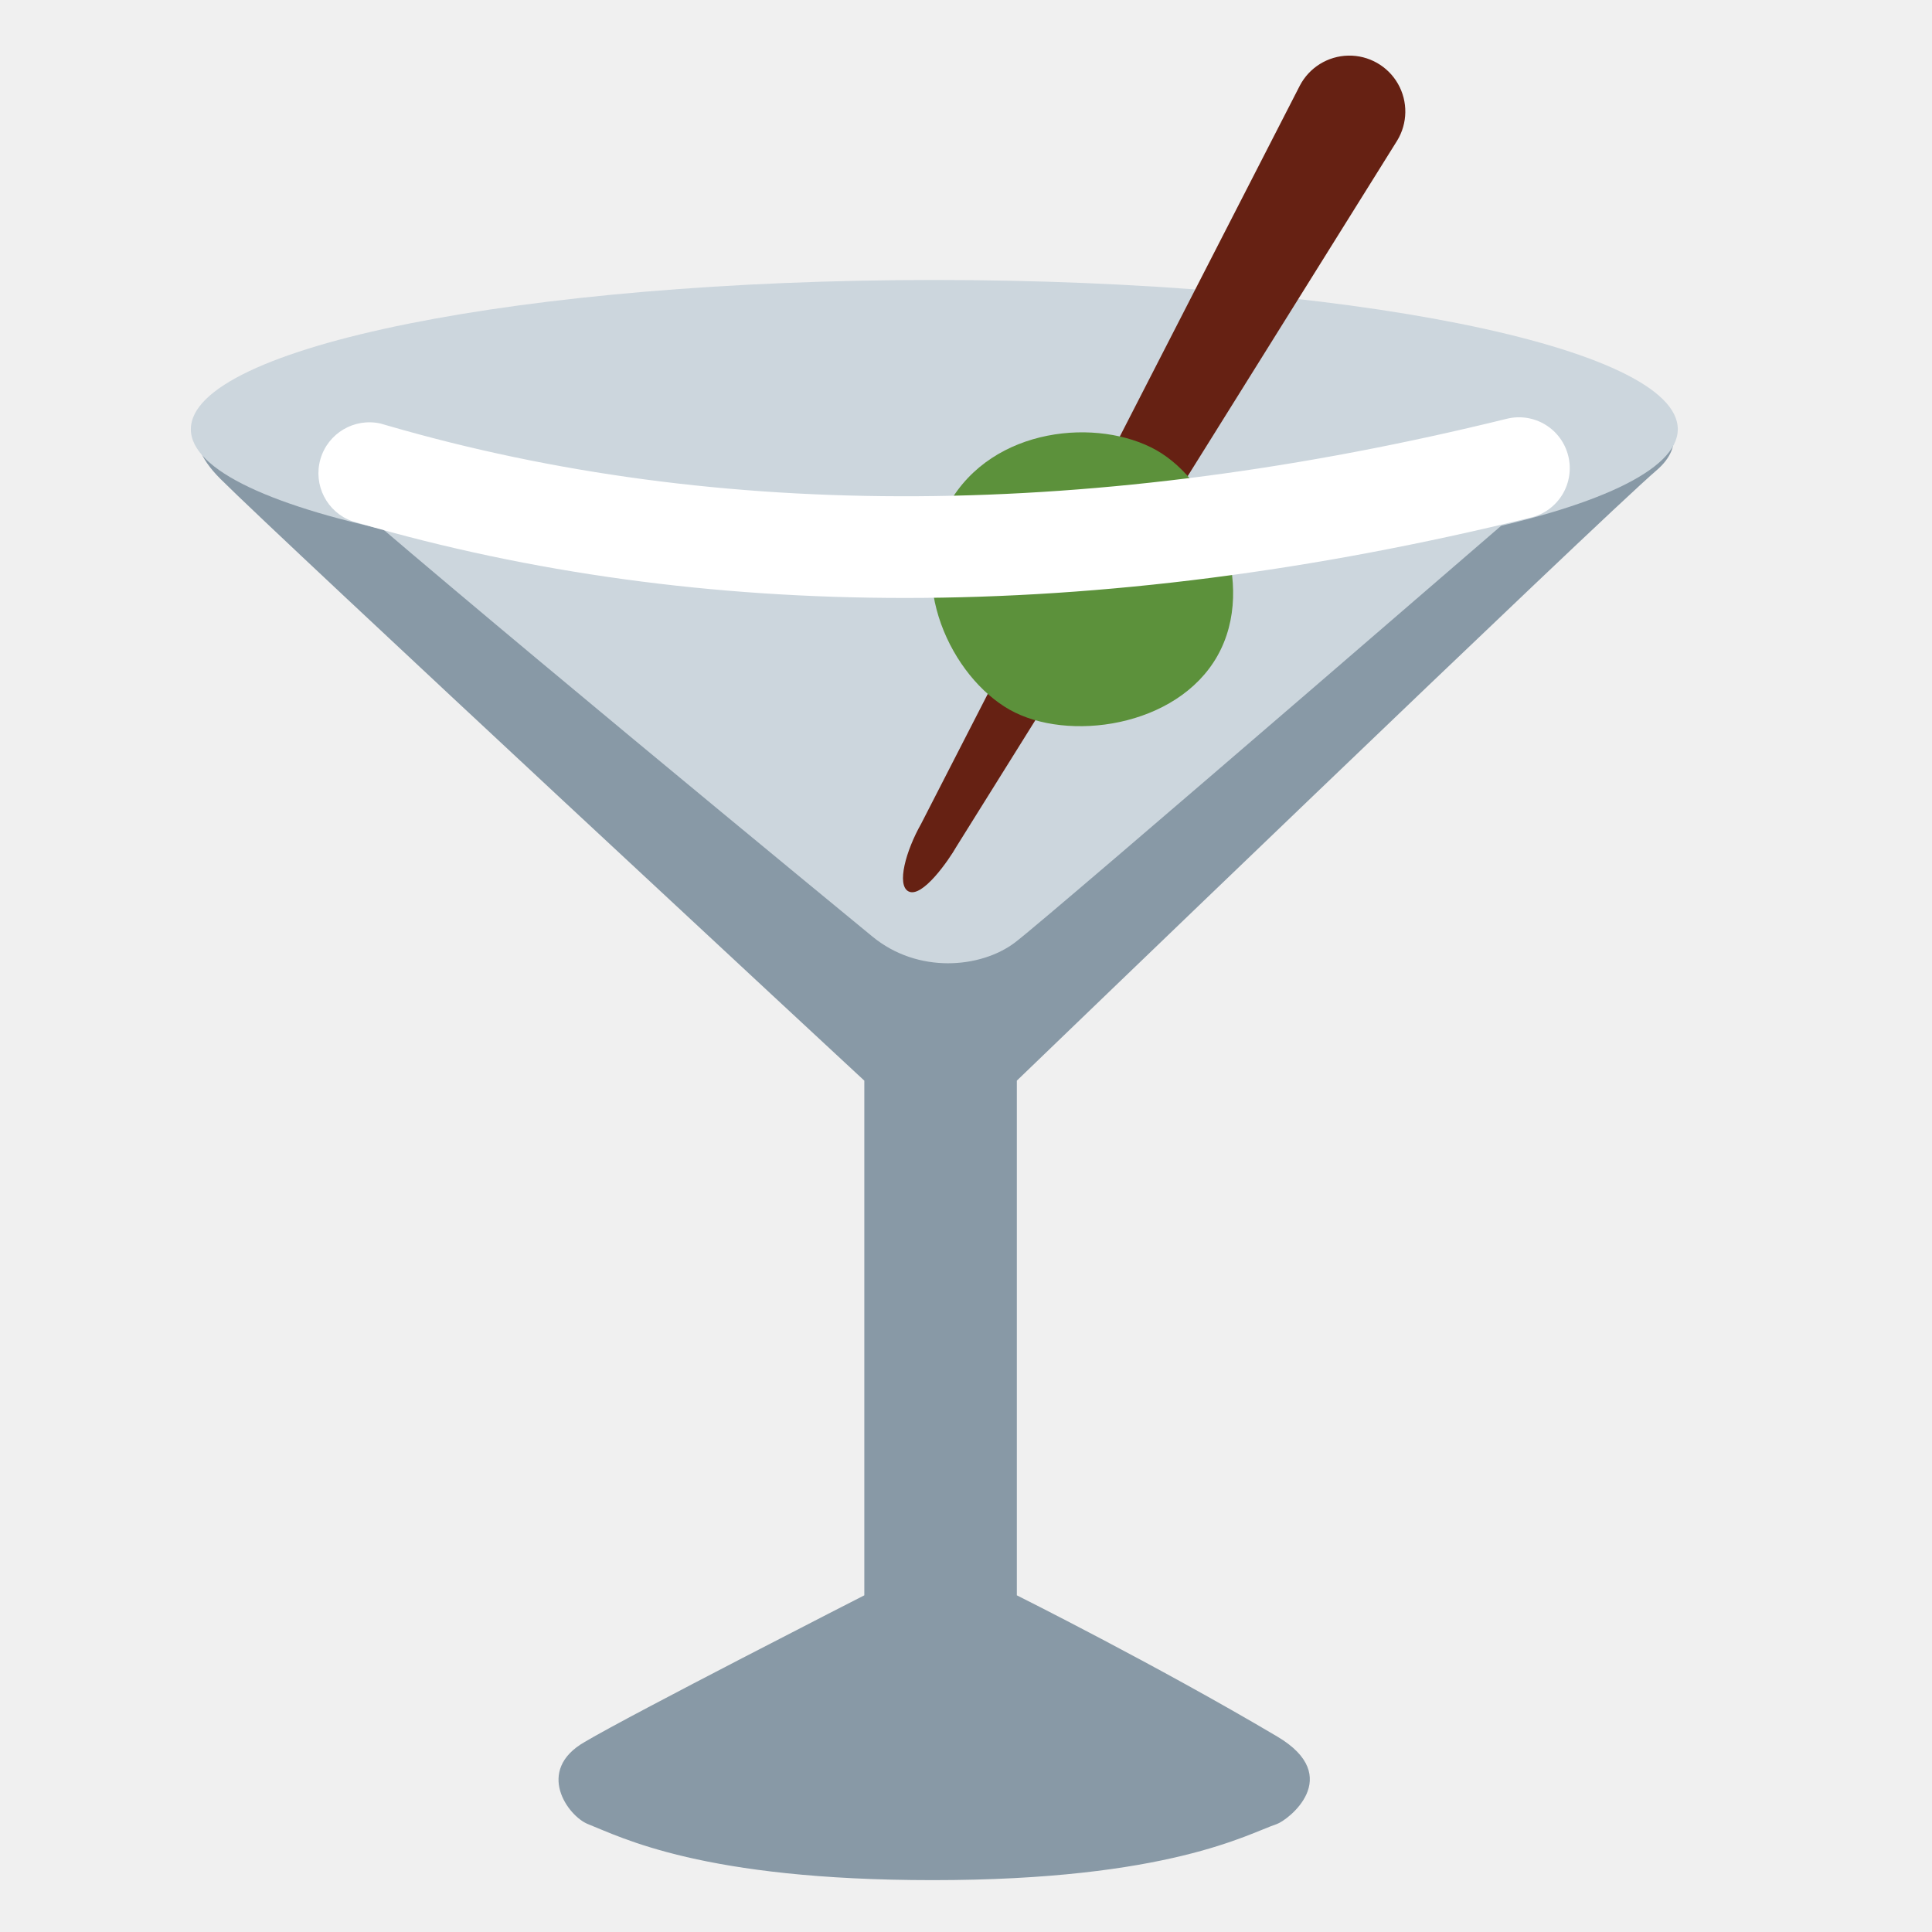
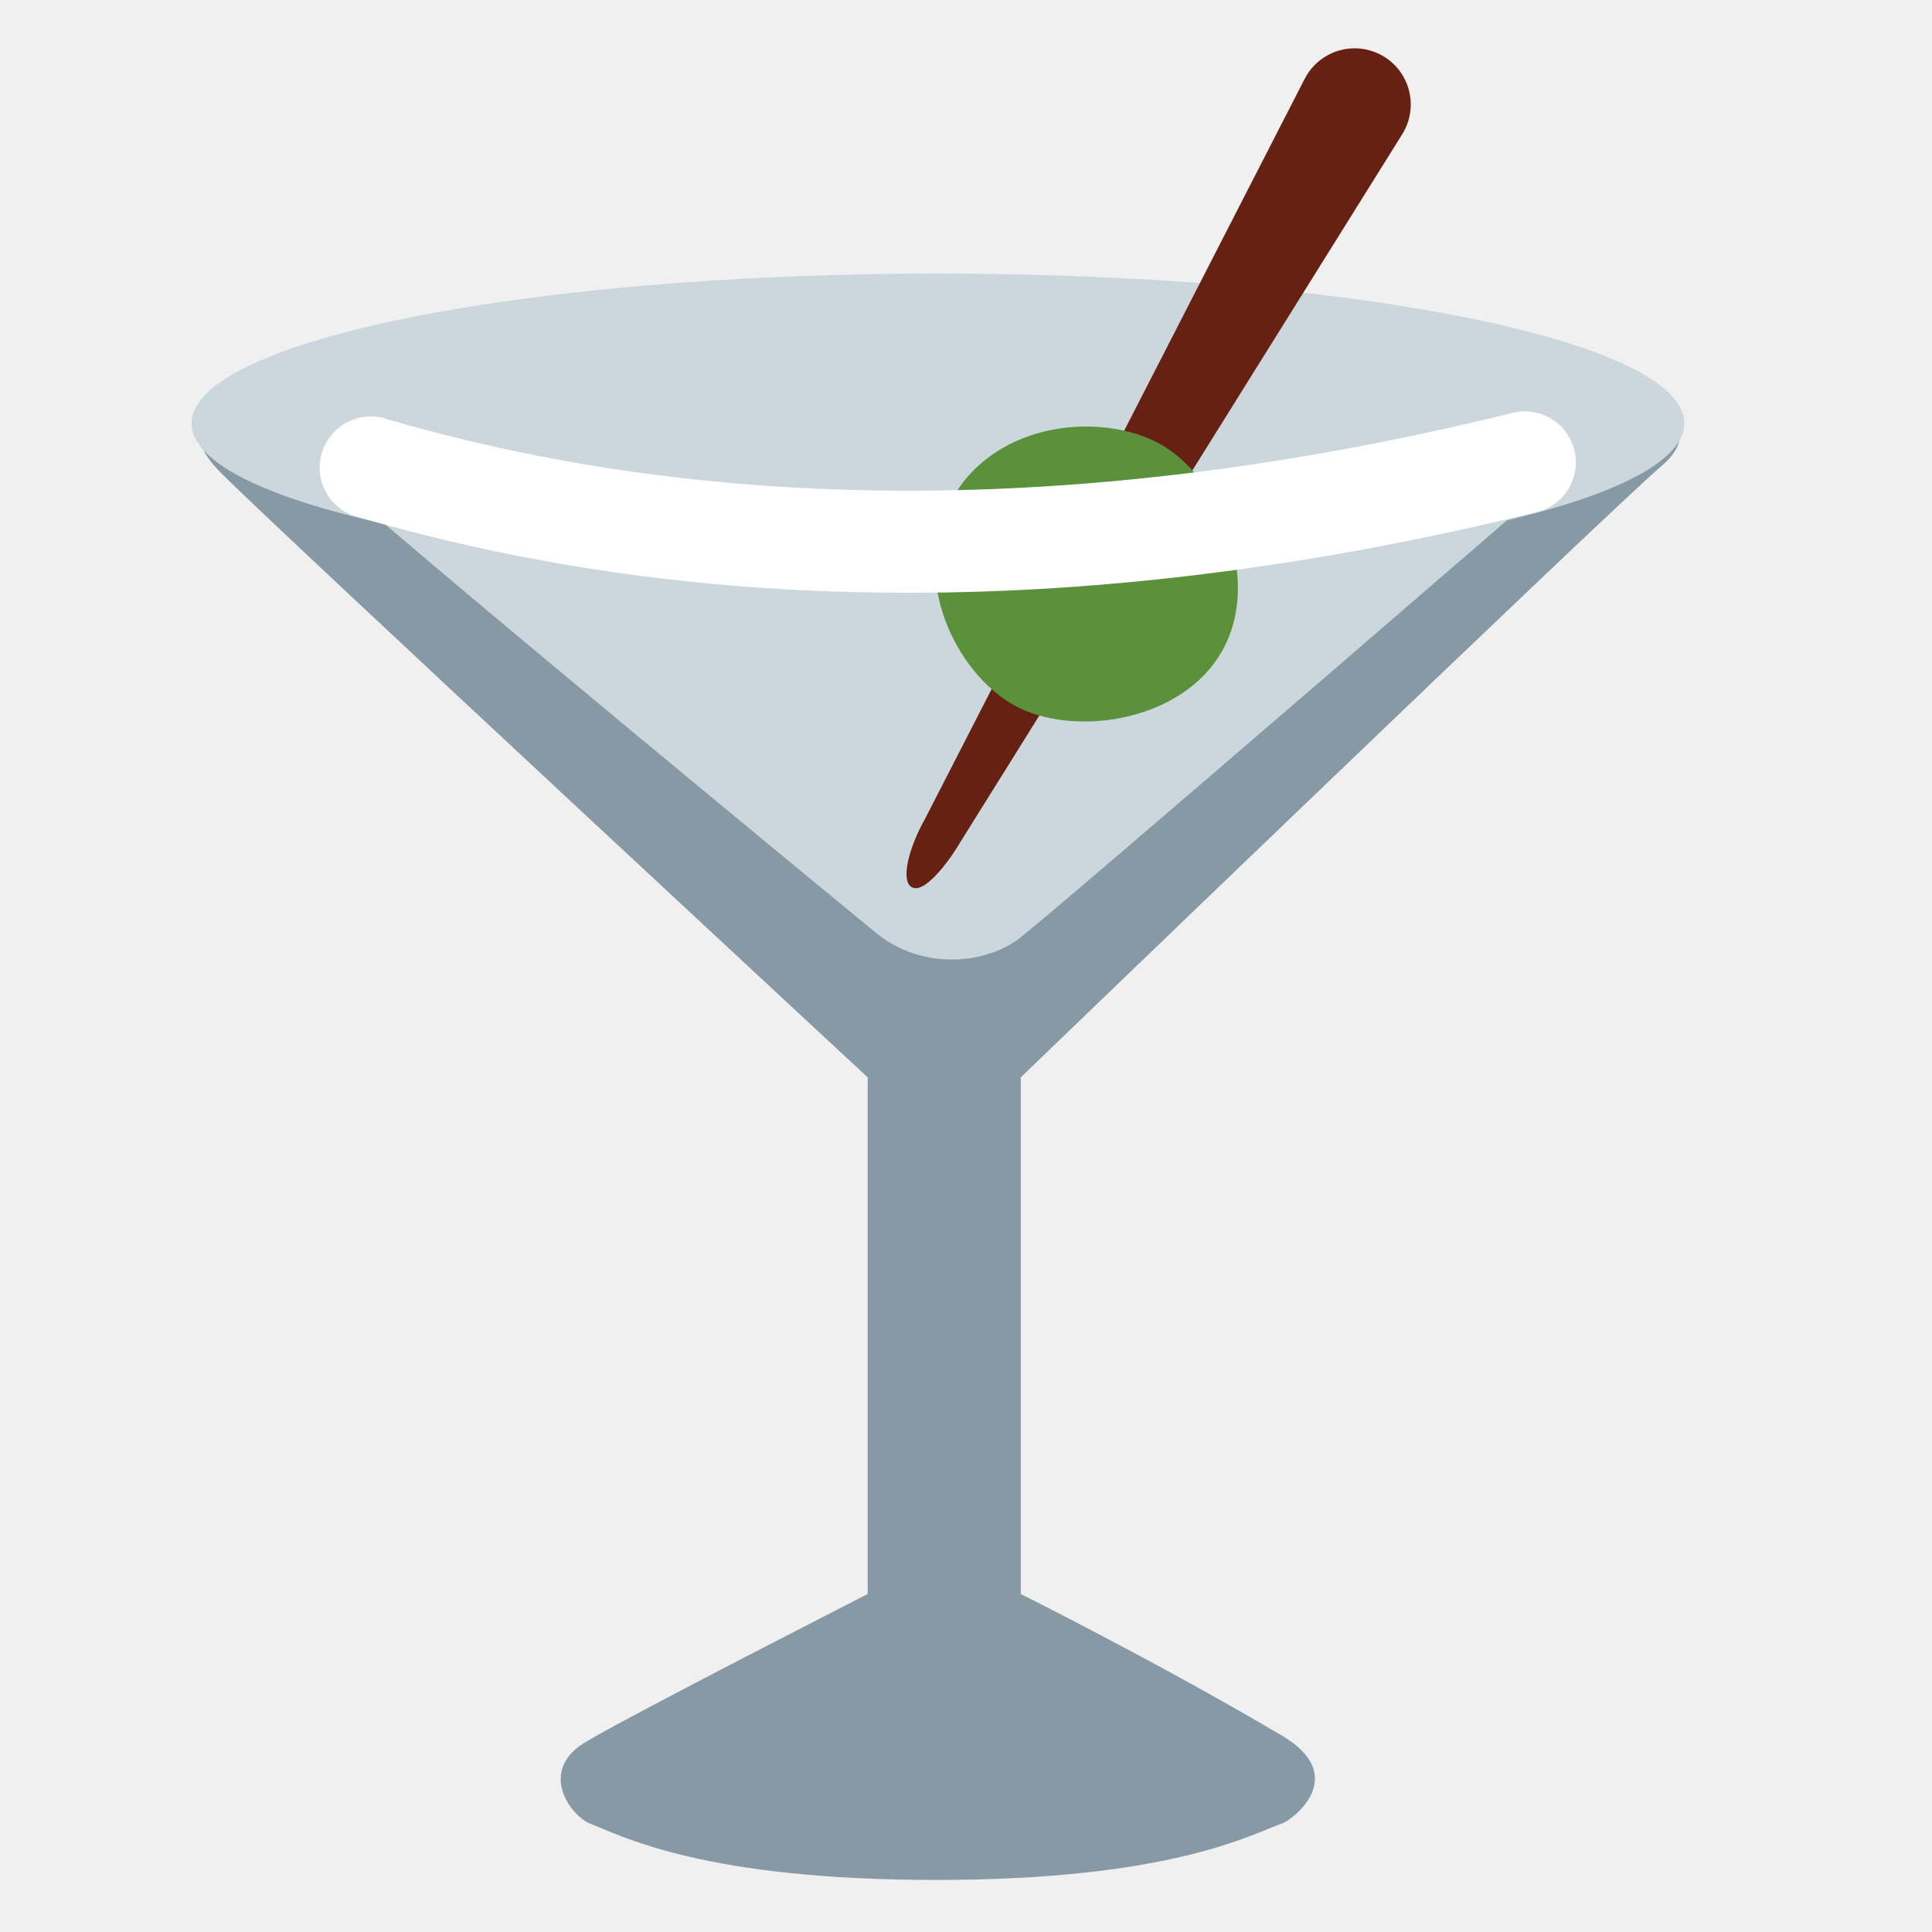
- <svg xmlns="http://www.w3.org/2000/svg" viewBox="0 0 47.5 47.5" id="cocktail">
+ <svg xmlns="http://www.w3.org/2000/svg" viewBox="0 0 512 512" id="cocktail">
  <defs>
    <clipPath id="a">
      <path d="M0 38h38V0H0v38Z" />
    </clipPath>
    <clipPath id="b">
      <path d="M0 38h38V0H0v38Z" />
    </clipPath>
  </defs>
-   <g clip-path="url(#a)" transform="matrix(1.25 0 0 -1.25 0 47.5)">
+   <g clip-path="url(#a)" transform="matrix(13.526 0 0 -13.526 0 512)">
    <path fill="#8899a6" d="M20 16.745S31.458 27.786 32.583 28.75c1.125.964-.708 2.25-2.957 2.25H7.129c-1.125 0-4.483-.73-2.796-2.417C5.537 27.38 17 16.745 17 16.745V6.622s-4.584-2.34-5.498-2.883c-.984-.562-.33-1.462.063-1.617.657-.258 2.254-1.102 6.781-1.102 4.64 0 6.202.914 6.764 1.102.217.072 1.347.932.011 1.723C22.743 5.253 20 6.622 20 6.622v10.123Z" />
    <path fill="#ccd6dd" d="M33 29.558c0-1.621-6.547-2.935-14.623-2.935S3.754 27.937 3.754 29.558c0 1.622 6.547 2.935 14.623 2.935S33 31.18 33 29.558" />
    <path fill="#ccd6dd" d="M5.458 29.416c1.265-1.232 8.537-7.235 11.699-9.835.9-.742 2.134-.623 2.801-.123.667.5 11.167 9.583 11.167 9.583l-25.667.375Z" />
  </g>
-   <g clip-path="url(#b)" transform="matrix(1.25 0 0 -1.25 0 47.5)">
+   <g clip-path="url(#b)" transform="matrix(13.526 0 0 -13.526 0 512)">
    <path fill="#662113" d="M17.868 20.468c-.237.125-.05.8.249 1.328l7.448 14.518a1.1 1.1 0 1 0 1.914-1.082l-8.668-13.885c-.15-.264-.673-1.02-.943-.879" />
    <path fill="#5c913b" d="M22.745 29.145c1.133-.639 1.996-2.636 1.2-4.046-.797-1.411-2.954-1.699-4.087-1.058-1.132.639-2.065 2.514-1.199 4.045.865 1.532 2.953 1.699 4.086 1.059" />
    <path fill="#fff" d="M17.797 26.239c-3.775 0-7.361.49-10.737 1.471l-.129.037a1.002 1.002 0 0 0 .555 1.922l.132-.038c6.533-1.899 13.943-1.855 22.018.132a.998.998 0 0 0 1.21-.732.999.999 0 0 0-.732-1.21c-4.288-1.055-8.403-1.582-12.317-1.582" />
  </g>
</svg>
